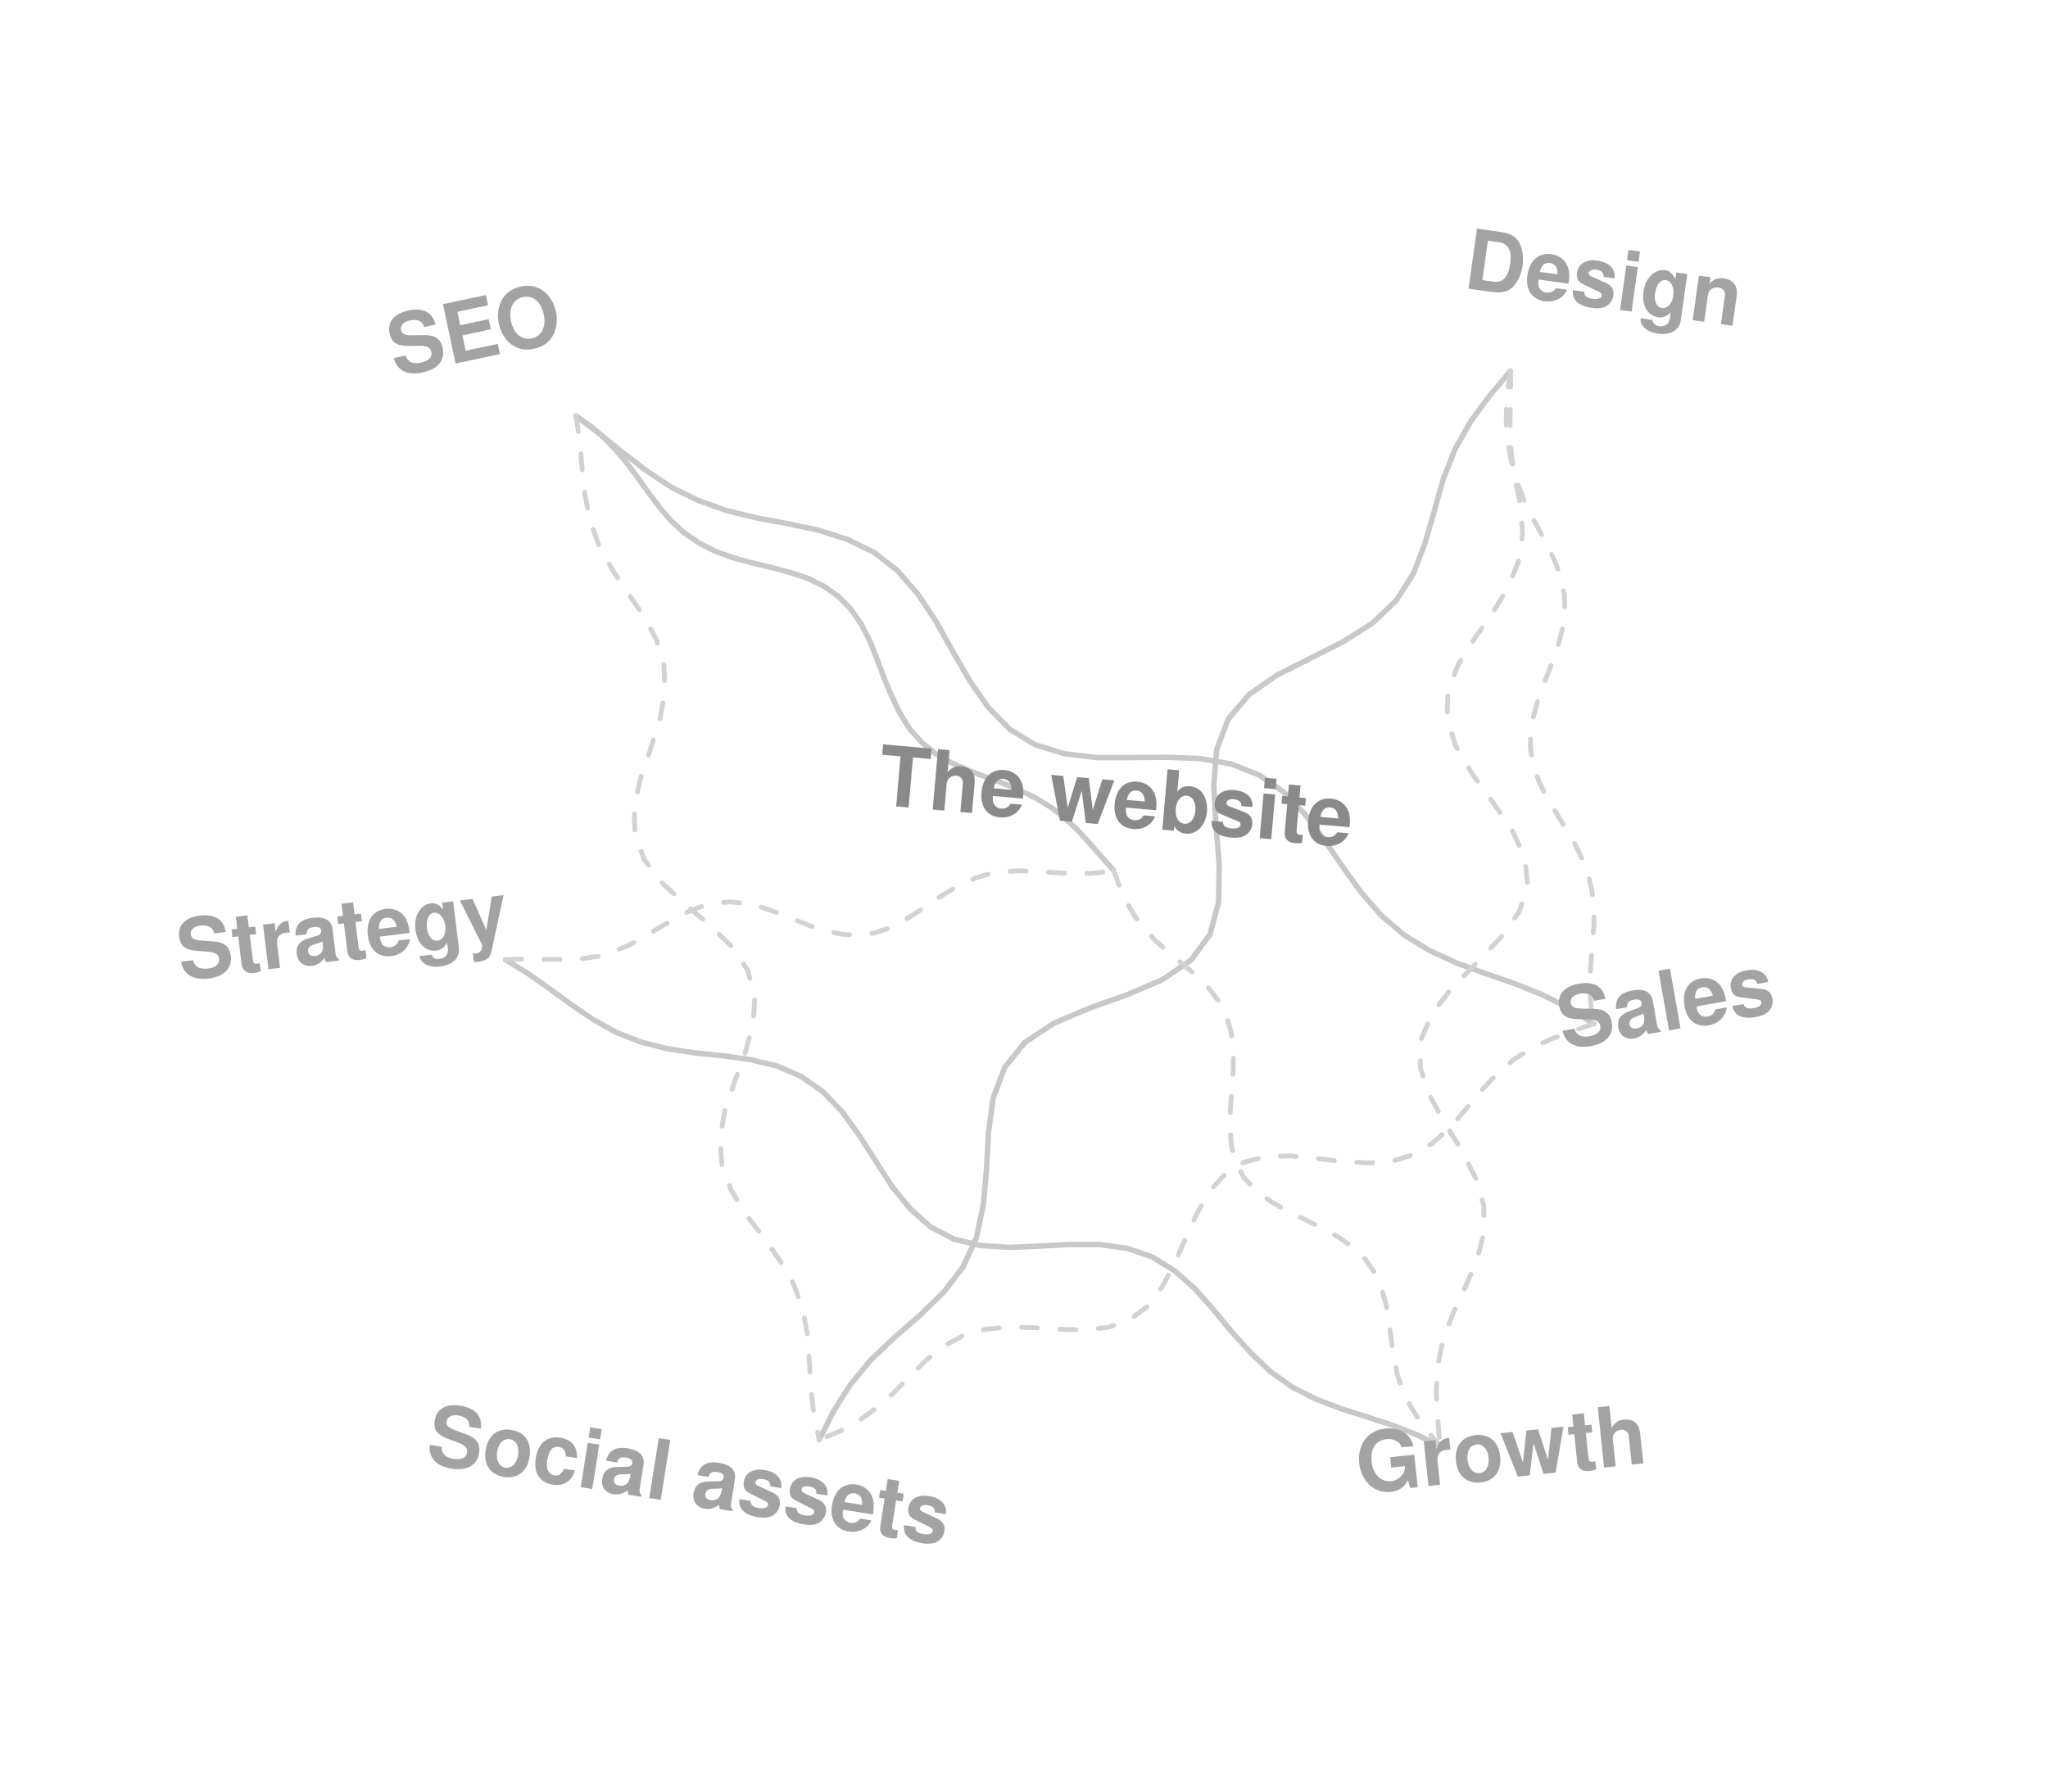
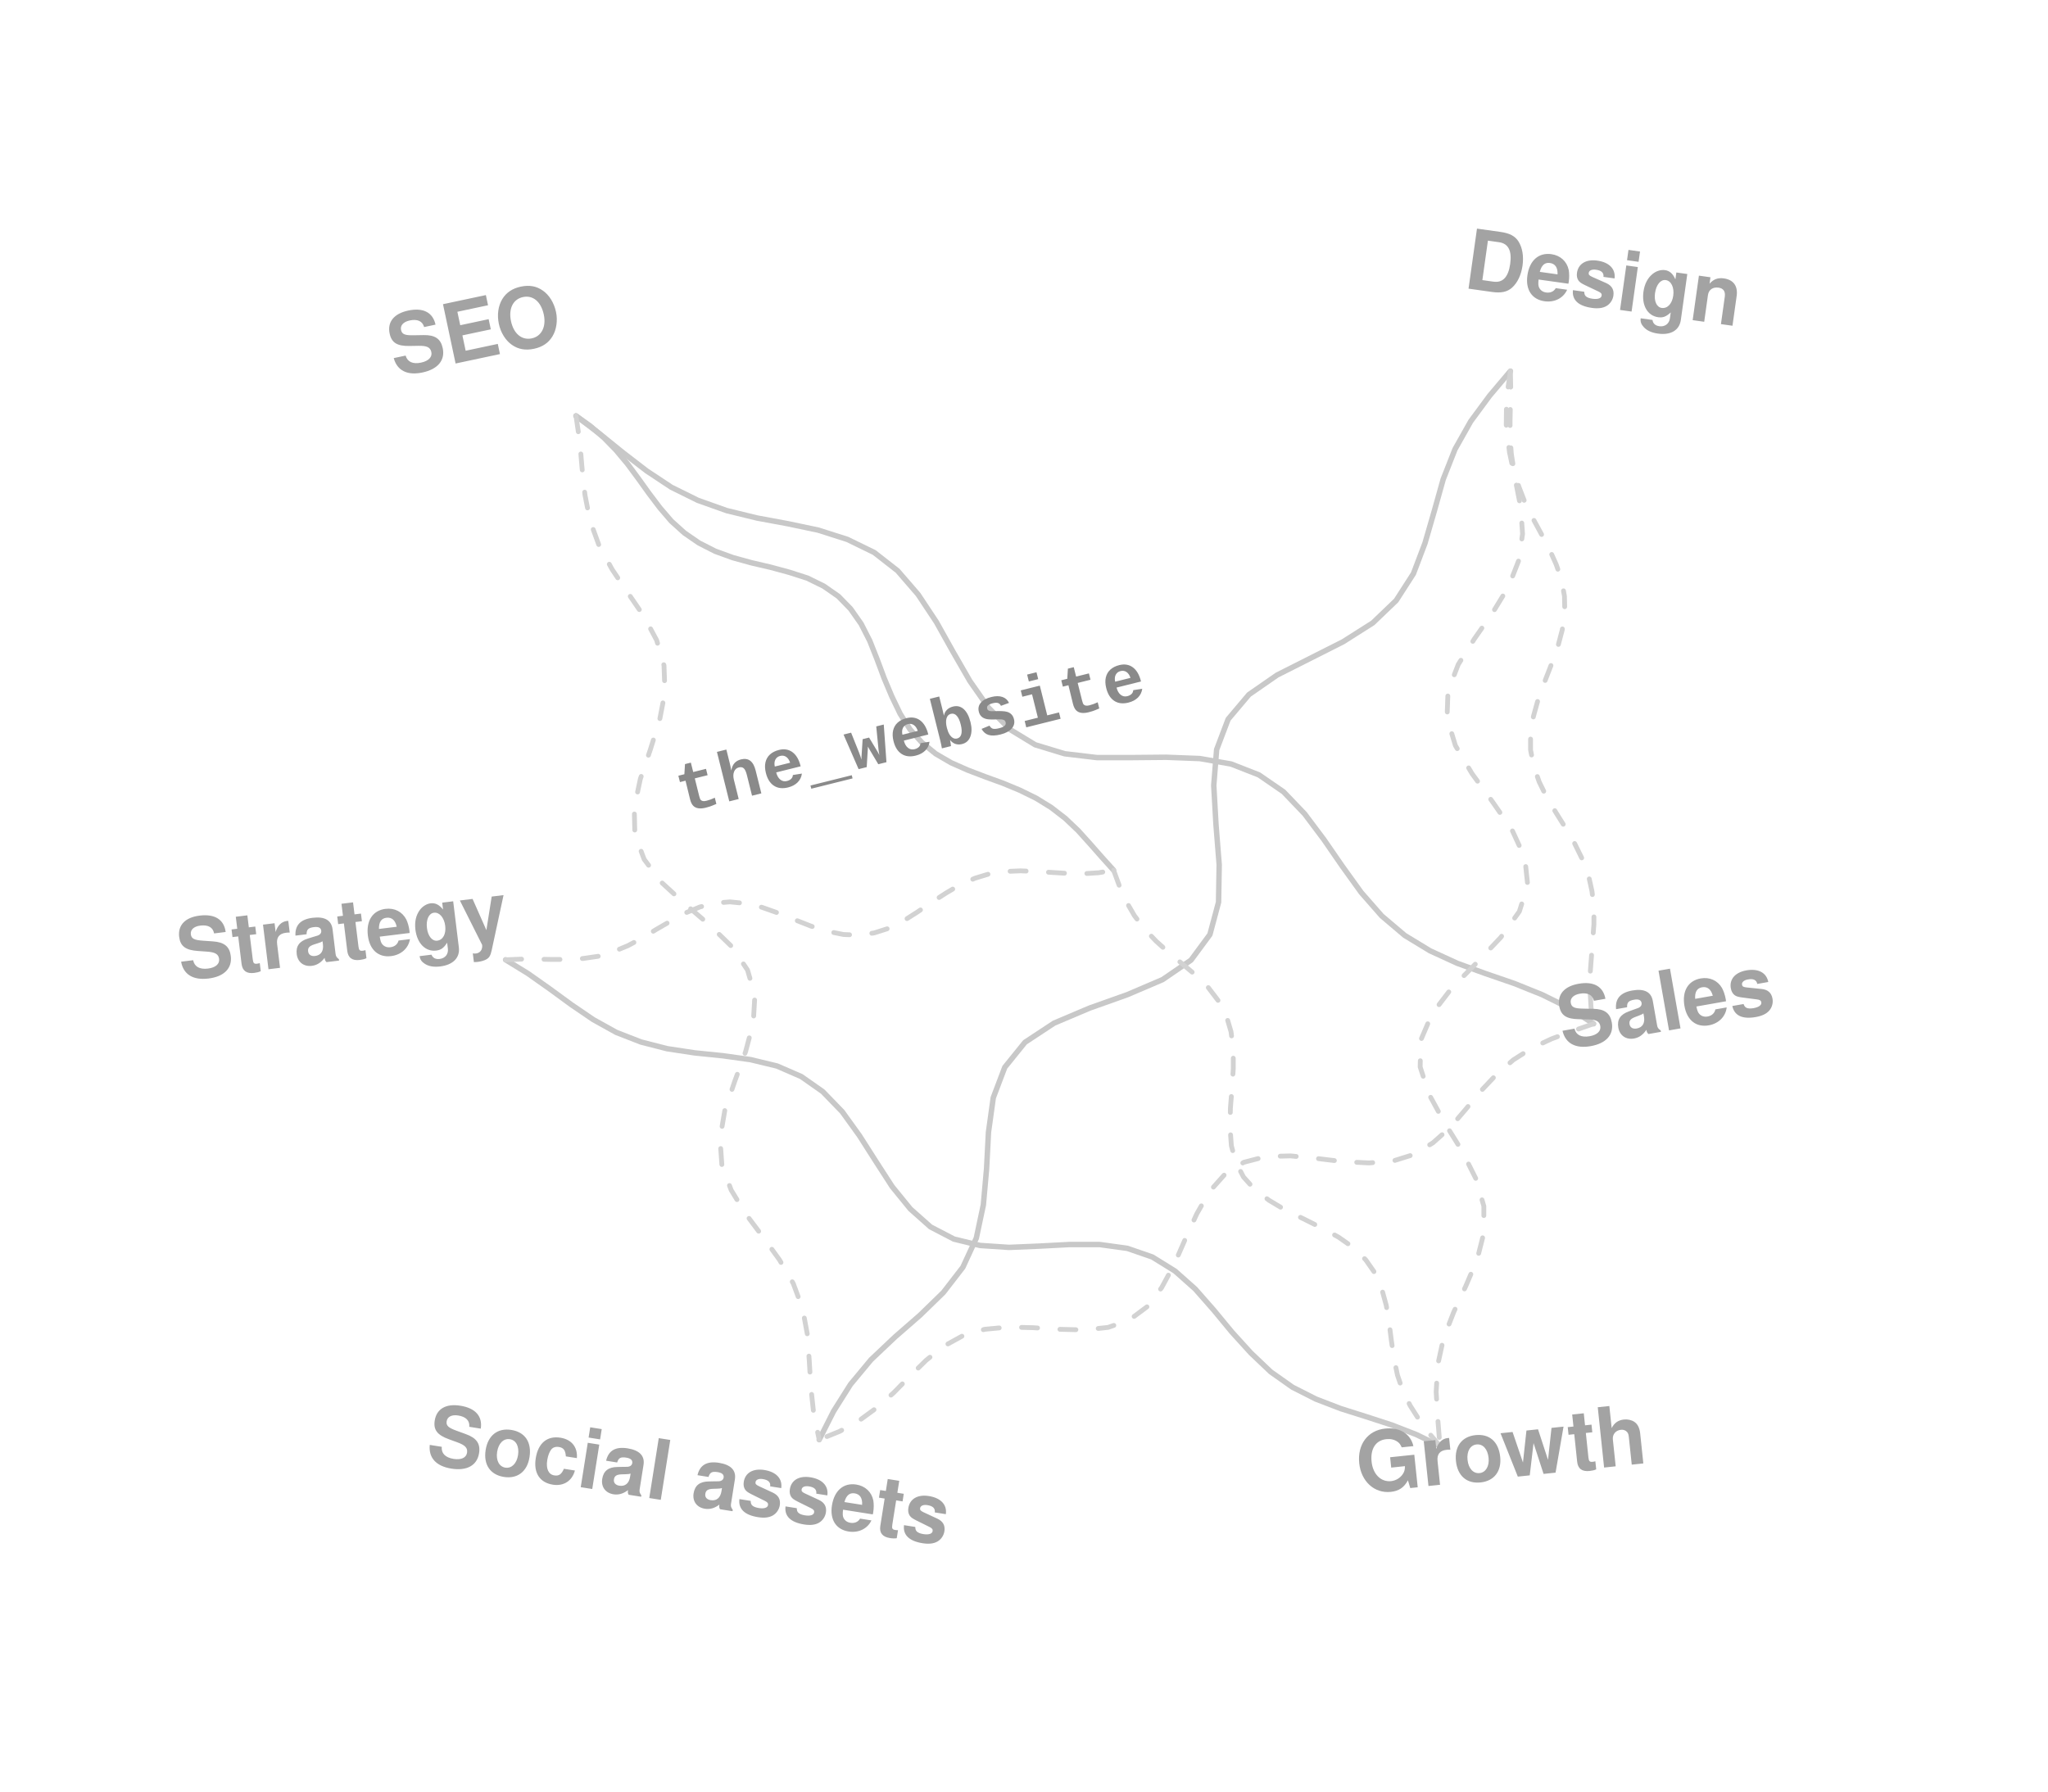
<svg xmlns="http://www.w3.org/2000/svg" viewBox="0 0 640 560" fill="none" role="img" aria-label="The website, SEO, design, strategy, sales, social assets, and growth all cross-wired to each other in a tangled, chaotic mess of wiggly lines with no center.">
  <g stroke="#c8c8c8" stroke-width="1.7" stroke-linecap="round" stroke-linejoin="round" fill="none">
    <path d="M180.0,130.0 L187.4,135.6 L194.7,141.5 L202.1,147.2 L209.8,152.3 L218.1,156.4 L227.1,159.6 L236.5,161.9 L246.2,163.7 L255.7,165.7 L264.8,168.6 L273.2,172.7 L280.5,178.4 L286.9,185.8 L292.6,194.4 L297.8,203.7 L303.1,212.9 L308.9,221.2 L315.6,228.0 L323.5,232.8 L332.7,235.6 L342.8,236.8 L353.5,236.8 L364.4,236.7 L374.9,237.1 L384.7,238.8 L393.4,242.2 L401.1,247.5 L407.7,254.4 L413.7,262.4 L419.5,270.8 L425.4,279.0 L431.8,286.3 L439.0,292.4 L446.9,297.2 L455.4,301.1 L464.2,304.3 L473.2,307.4 L481.9,310.9 L490.2,315.0 L498.0,320.0" />
    <path d="M472.0,116.0 L465.5,123.7 L459.6,131.7 L454.7,140.4 L451.0,149.8 L448.2,159.8 L445.3,169.8 L441.7,179.3 L436.3,187.7 L429.0,194.7 L419.7,200.6 L409.4,205.8 L399.1,211.0 L390.3,217.1 L383.8,224.8 L380.2,234.3 L379.3,245.5 L380.0,257.8 L381.0,270.3 L380.8,282.0 L378.1,292.1 L372.2,300.1 L363.3,306.2 L352.3,310.9 L340.5,315.1 L329.4,319.8 L320.3,325.8 L314.0,333.6 L310.4,343.1 L308.9,353.9 L308.3,365.4 L307.3,376.6 L305.1,387.0 L300.9,396.1 L294.8,404.0 L287.5,411.1 L279.7,417.9 L272.2,425.0 L265.8,432.7 L260.5,441.1 L256.0,450.0" />
    <path d="M158.0,300.0 L165.0,304.3 L171.8,309.1 L178.5,314.0 L185.4,318.7 L192.6,322.7 L200.3,325.7 L208.5,327.8 L217.1,329.1 L225.9,330.0 L234.5,331.2 L242.8,333.2 L250.4,336.5 L257.1,341.2 L263.2,347.5 L268.6,355.0 L273.7,363.0 L278.8,370.9 L284.5,377.9 L290.8,383.5 L298.1,387.3 L306.3,389.3 L315.3,389.9 L324.8,389.5 L334.3,389.0 L343.6,389.0 L352.3,390.2 L360.1,392.9 L367.2,397.3 L373.5,402.9 L379.3,409.5 L385.0,416.4 L390.9,422.9 L397.1,428.8 L403.9,433.6 L411.2,437.3 L419.0,440.3 L426.9,442.8 L434.9,445.4 L442.6,448.4 L450.0,452.0" />
    <path d="M348.0,272.0 L344.3,267.9 L340.6,263.7 L336.9,259.6 L332.9,255.8 L328.5,252.4 L323.8,249.5 L318.7,247.0 L313.4,244.8 L307.9,242.8 L302.4,240.7 L297.2,238.4 L292.4,235.6 L288.1,232.1 L284.4,228.0 L281.3,223.1 L278.7,217.7 L276.3,212.0 L274.1,206.1 L271.8,200.3 L269.1,195.0 L265.8,190.3 L262.0,186.4 L257.4,183.2 L252.3,180.7 L246.7,178.9 L240.8,177.3 L234.8,175.9 L229.0,174.3 L223.5,172.3 L218.4,169.7 L213.9,166.6 L209.8,162.9 L206.2,158.7 L202.8,154.2 L199.5,149.6 L196.1,145.0 L192.5,140.7 L188.7,136.8 L184.5,133.2 L180.0,130.0" />
  </g>
  <g stroke="#d2d2d2" stroke-width="1.5" stroke-dasharray="5 7" stroke-linecap="round" stroke-linejoin="round" fill="none">
    <path d="M180.0,130.0 L181.2,138.2 L181.9,146.4 L182.8,154.7 L184.4,162.8 L187.2,170.5 L191.3,178.0 L196.2,185.3 L201.2,192.6 L205.2,200.1 L207.5,208.0 L207.8,216.4 L206.1,225.2 L203.2,234.4 L200.1,243.5 L198.2,252.5 L198.4,260.9 L201.3,268.6 L206.7,275.8 L214.0,282.5 L221.7,289.1 L228.7,295.9 L233.6,303.2 L235.9,311.1 L235.4,319.7 L233.0,328.7 L229.6,338.0 L226.5,347.1 L225.0,355.9 L225.6,364.3 L228.5,372.0 L233.0,379.4 L238.4,386.6 L243.6,393.8 L247.9,401.2 L250.8,409.0 L252.3,417.1 L252.9,425.4 L253.4,433.7 L254.3,442.0 L256.0,450.0" />
    <path d="M498.0,320.0 L491.4,322.3 L484.9,324.7 L478.7,327.6 L472.9,331.3 L467.6,335.9 L462.6,341.2 L457.9,346.9 L453.1,352.5 L447.8,357.2 L442.0,360.8 L435.3,362.9 L427.8,363.5 L419.8,363.1 L411.5,362.1 L403.3,361.3 L395.6,361.5 L388.7,363.3 L382.9,366.9 L378.0,372.4 L374.0,379.4 L370.4,387.3 L366.9,395.3 L363.0,402.5 L358.4,408.5 L352.9,412.6 L346.3,414.9 L338.9,415.7 L331.0,415.5 L322.9,415.0 L315.1,414.8 L307.7,415.5 L300.9,417.5 L294.9,420.8 L289.4,425.2 L284.3,430.2 L279.3,435.3 L274.0,440.0 L268.4,444.1 L262.4,447.4 L256.0,450.0" />
    <path d="M472.0,116.0 L472.1,121.2 L472.0,126.4 L471.9,131.6 L471.9,136.7 L472.3,141.9 L473.1,147.0 L474.6,152.0 L476.5,156.9 L478.9,161.8 L481.5,166.6 L484.1,171.5 L486.3,176.4 L488.0,181.3 L488.9,186.4 L489.0,191.6 L488.2,196.9 L486.8,202.2 L484.8,207.7 L482.7,213.1 L480.7,218.5 L479.2,223.9 L478.3,229.2 L478.3,234.4 L479.3,239.5 L481.0,244.4 L483.4,249.3 L486.3,254.1 L489.3,258.9 L492.1,263.7 L494.5,268.6 L496.4,273.6 L497.5,278.6 L498.1,283.7 L498.1,288.9 L497.7,294.1 L497.3,299.4 L496.9,304.6 L496.9,309.8 L497.2,314.9 L498.0,320.0" />
    <path d="M348.0,272.0 L349.8,276.9 L351.9,281.7 L354.5,286.2 L357.6,290.3 L361.3,294.2 L365.3,297.8 L369.6,301.4 L373.8,304.9 L377.6,308.7 L380.8,312.9 L383.2,317.4 L384.7,322.5 L385.4,328.1 L385.4,334.0 L385.0,340.2 L384.5,346.4 L384.4,352.5 L384.8,358.1 L386.2,363.3 L388.6,367.9 L392.1,371.8 L396.6,375.2 L401.8,378.3 L407.4,381.0 L413.0,383.8 L418.3,386.7 L423.0,390.0 L426.8,393.8 L429.8,398.1 L431.8,402.9 L433.2,408.0 L434.1,413.5 L434.8,419.0 L435.6,424.5 L436.7,429.8 L438.4,434.8 L440.7,439.4 L443.5,443.8 L446.6,448.0 L450.0,452.0" />
    <path d="M158.0,300.0 L162.8,299.8 L167.7,299.8 L172.5,299.9 L177.4,299.9 L182.2,299.6 L187.0,298.9 L191.6,297.5 L196.2,295.6 L200.7,293.2 L205.1,290.5 L209.6,287.9 L214.1,285.4 L218.7,283.5 L223.3,282.3 L228.1,281.9 L233.1,282.4 L238.1,283.6 L243.2,285.4 L248.4,287.5 L253.5,289.5 L258.6,291.1 L263.6,292.1 L268.5,292.3 L273.2,291.6 L277.9,290.1 L282.4,287.8 L286.8,285.0 L291.2,282.0 L295.7,279.1 L300.1,276.5 L304.7,274.5 L309.3,273.1 L314.1,272.4 L318.9,272.2 L323.8,272.4 L328.7,272.7 L333.6,273.0 L338.5,273.1 L343.3,272.8 L348.0,272.0" />
    <path d="M472.0,116.0 L470.8,124.4 L470.7,132.8 L471.7,141.3 L473.5,149.8 L475.2,158.4 L475.8,166.9 L474.6,175.2 L471.4,183.4 L466.4,191.6 L460.8,199.6 L455.7,207.7 L452.5,216.0 L452.2,224.4 L454.8,233.0 L460.0,241.8 L466.4,250.6 L472.5,259.4 L476.5,268.1 L477.4,276.6 L474.8,284.9 L469.0,293.0 L461.5,300.9 L453.7,308.8 L447.5,316.9 L444.0,325.1 L443.8,333.5 L446.6,342.1 L451.4,350.9 L456.8,359.6 L461.2,368.4 L463.7,377.0 L463.7,385.4 L461.6,393.7 L458.1,401.9 L454.3,410.1 L451.1,418.3 L449.3,426.6 L448.8,435.1 L449.3,443.5 L450.0,452.0" />
  </g>
  <g font-family="-apple-system, BlinkMacSystemFont, 'Segoe UI', system-ui, Helvetica, Arial, sans-serif" font-size="26" font-weight="600" fill="#a3a3a3">
    <text transform="rotate(-12 150 112)" x="150" y="112" text-anchor="middle">SEO</text>
    <text transform="rotate(8 500 96)" x="500" y="96" text-anchor="middle">Design</text>
    <text transform="rotate(-7 108 300)" x="108" y="300" text-anchor="middle">Strategy</text>
    <text transform="rotate(-10 522 322)" x="522" y="322" text-anchor="middle">Sales</text>
    <text transform="rotate(9 214 470)" x="214" y="470" text-anchor="middle">Social assets</text>
    <text transform="rotate(-6 470 462)" x="470" y="462" text-anchor="middle">Growth</text>
-     <text transform="rotate(5 348 258)" x="348" y="258" text-anchor="middle" fill="#8a8a8a">The website</text>
+     <text transform="rotate(-14 286 236)" x="286" y="236" text-anchor="middle" fill="#8a8a8a" font-family="'SF Mono', SFMono-Regular, Menlo, Consolas, 'Liberation Mono', monospace" font-size="22" letter-spacing="0.5">the_website</text>
  </g>
</svg>
